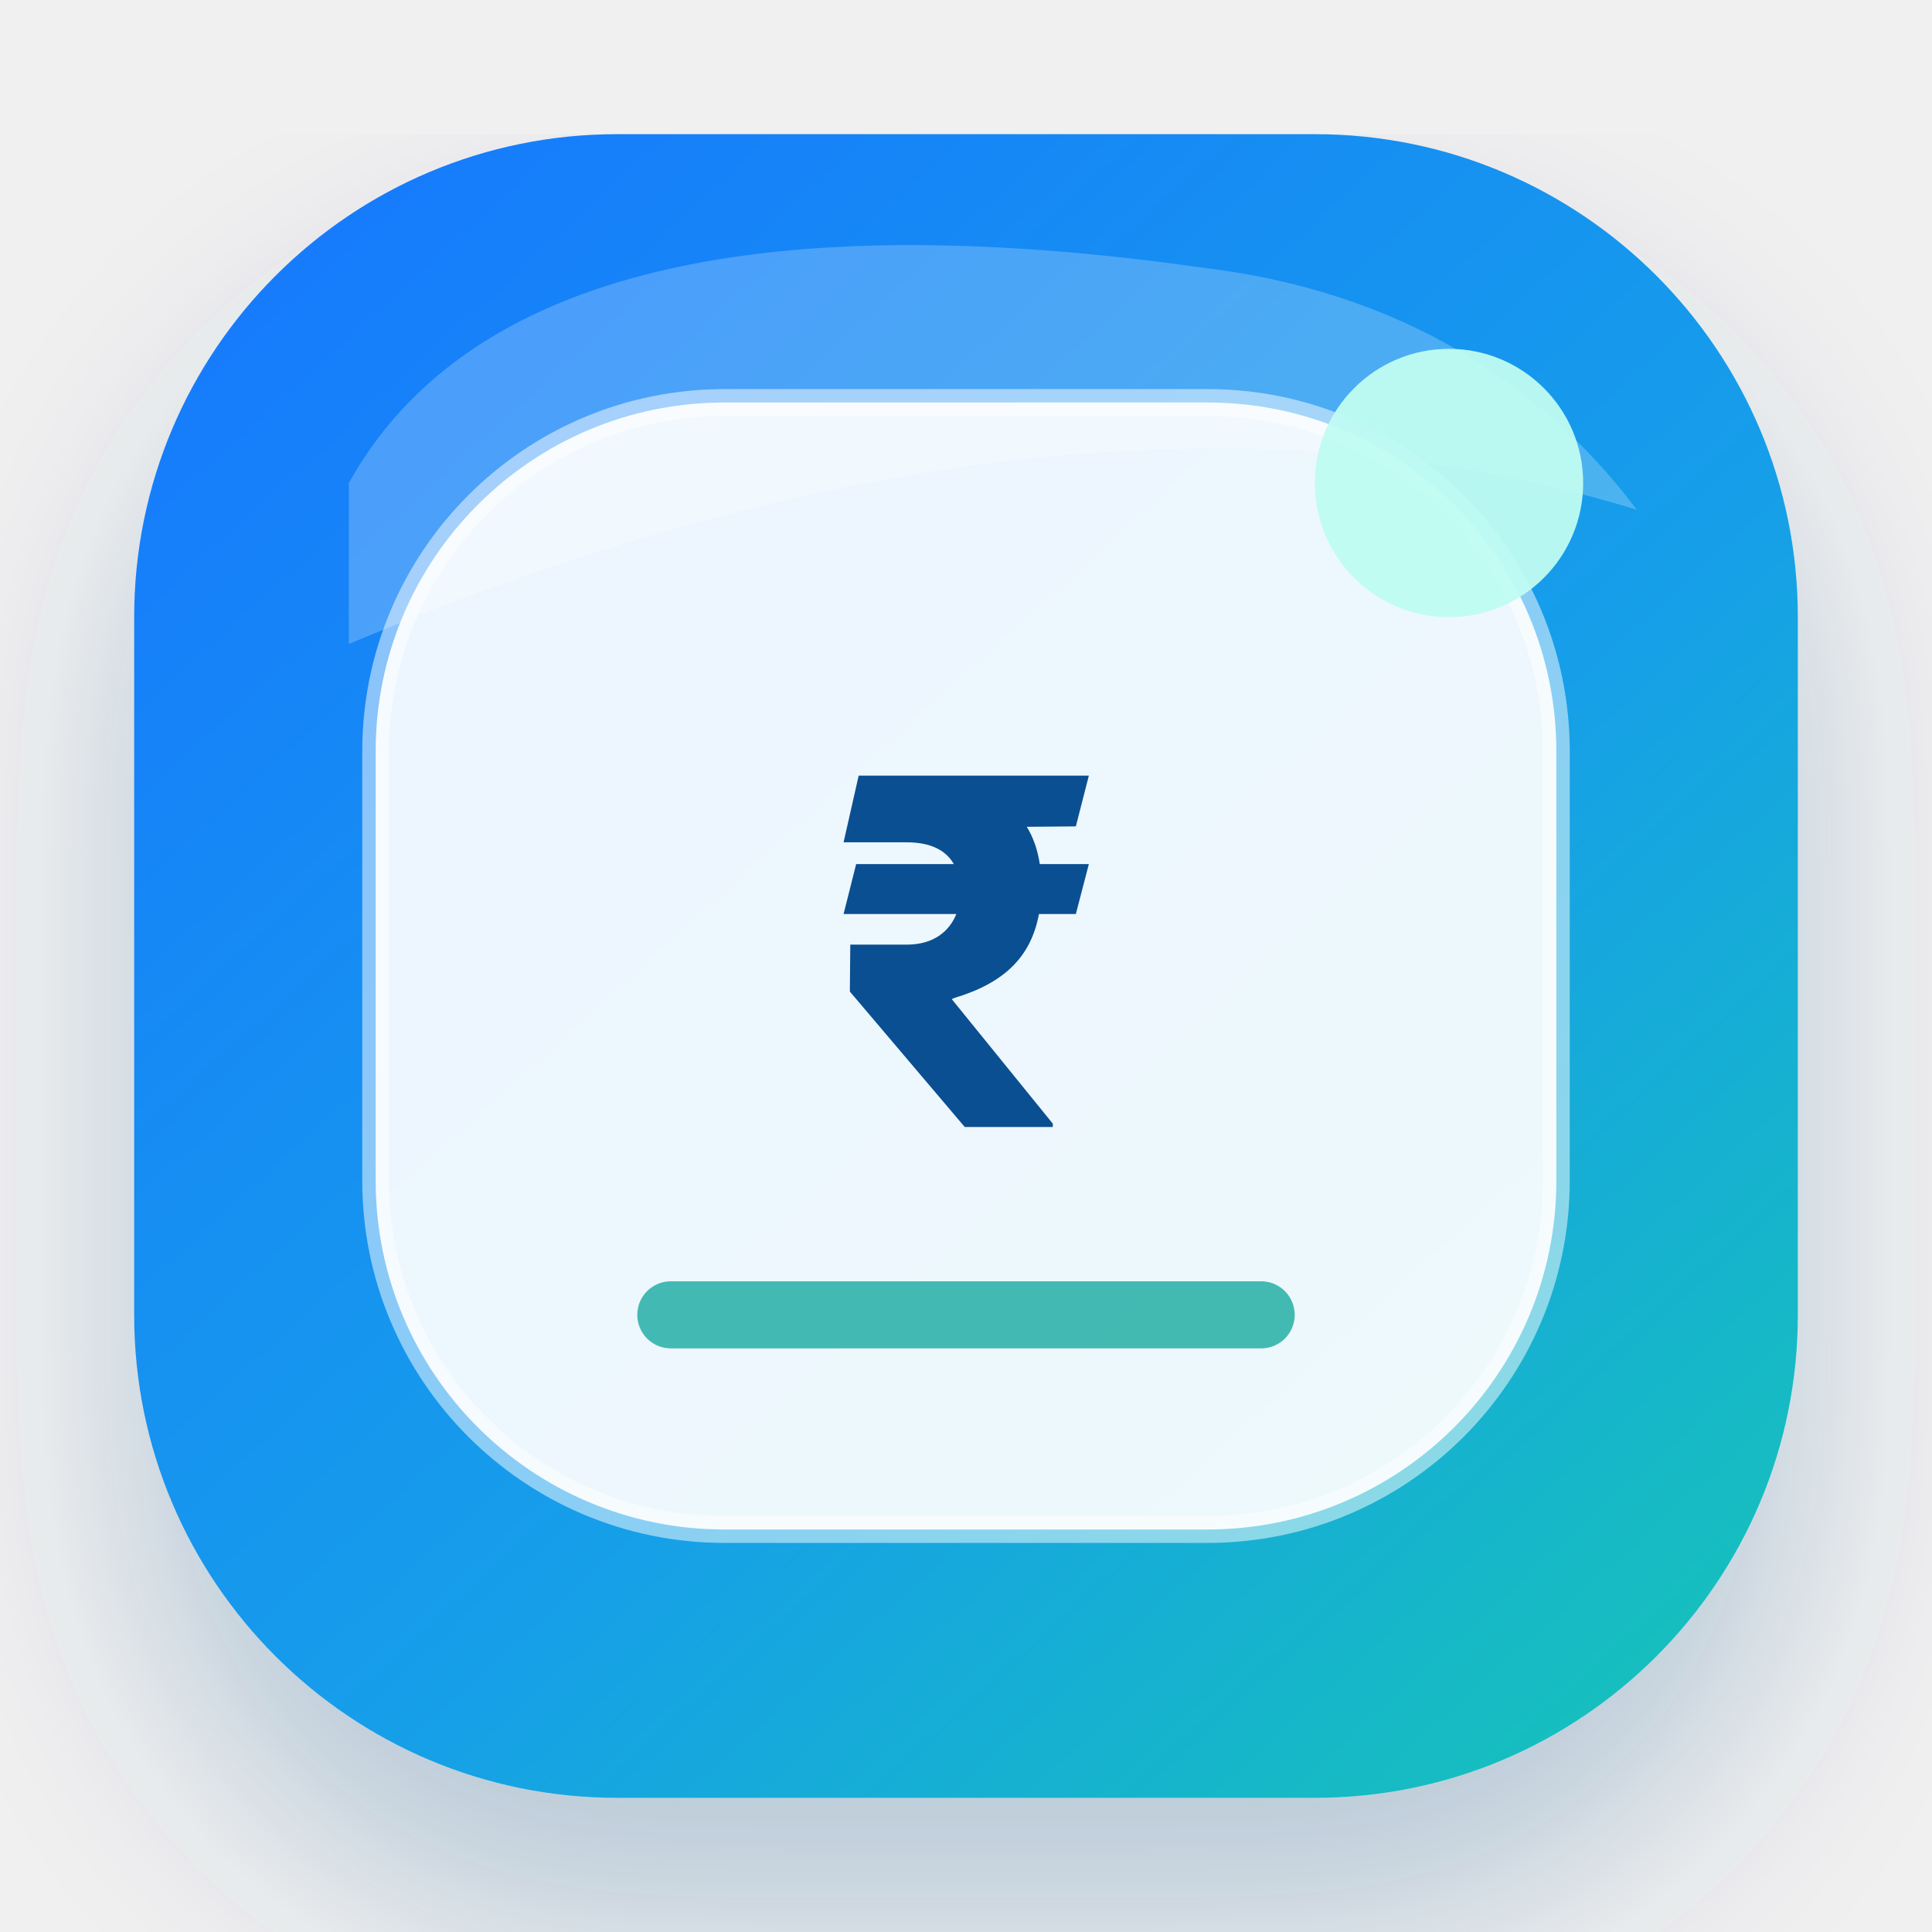
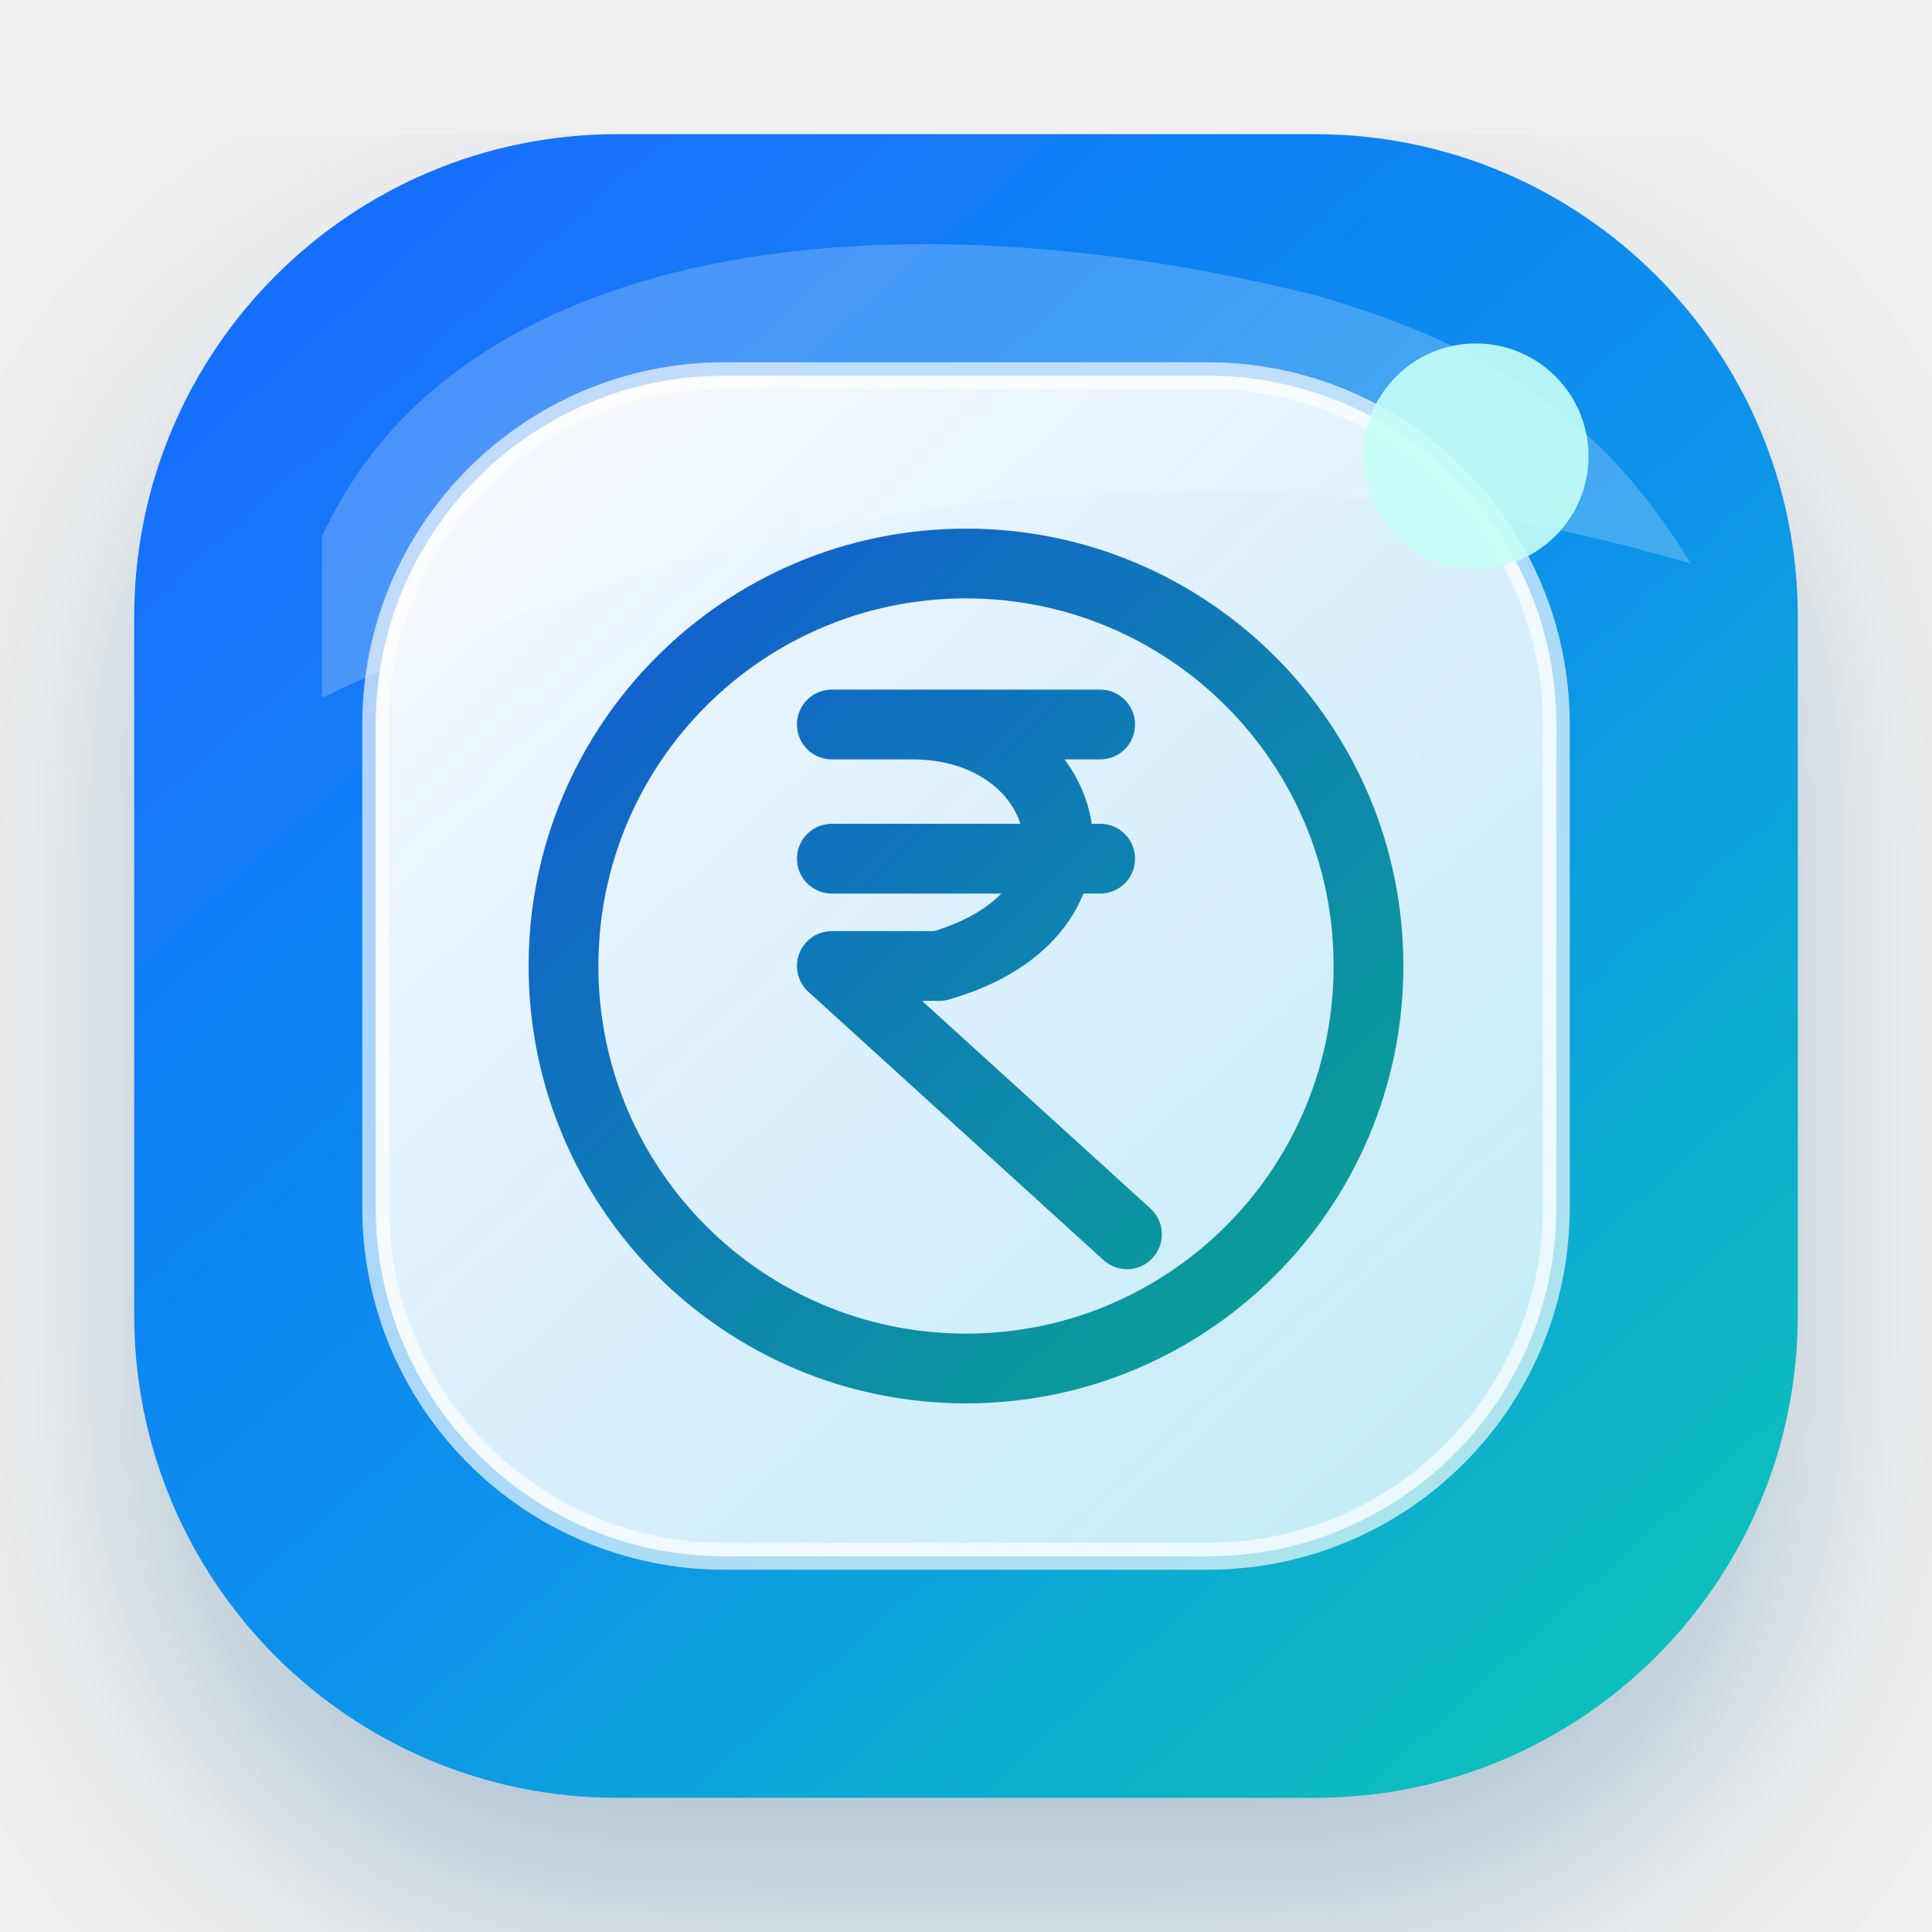
<svg xmlns="http://www.w3.org/2000/svg" viewBox="0 0 72 72" role="img" aria-label="Finance">
  <defs>
-     <linearGradient id="g" x1="7" y1="4" x2="66" y2="69" gradientUnits="userSpaceOnUse">
-       <stop stop-color="#1976ff" />
-       <stop offset=".56" stop-color="#159eea" />
+     <linearGradient id="bg" x1="8" y1="5" x2="64" y2="67" gradientUnits="userSpaceOnUse">
+       <stop stop-color="#1769ff" />
+       <stop offset=".55" stop-color="#0b93eb" />
      <stop offset="1" stop-color="#12c7b3" />
    </linearGradient>
-     <linearGradient id="glass" x1="16" y1="12" x2="58" y2="61">
-       <stop stop-color="#fff" stop-opacity=".92" />
-       <stop offset="1" stop-color="#eaf8ff" stop-opacity=".74" />
+     <linearGradient id="glass" x1="17" y1="15" x2="57" y2="58" gradientUnits="userSpaceOnUse">
+       <stop stop-color="#ffffff" stop-opacity=".96" />
+       <stop offset="1" stop-color="#e8f8ff" stop-opacity=".82" />
    </linearGradient>
-     <filter id="s" x="-30%" y="-30%" width="160%" height="170%">
-       <feDropShadow dx="0" dy="5" stdDeviation="4" flood-color="#0b4d8a" flood-opacity=".23" />
+     <linearGradient id="ink" x1="23" y1="23" x2="50" y2="51" gradientUnits="userSpaceOnUse">
+       <stop stop-color="#125fce" />
+       <stop offset="1" stop-color="#0aa493" />
+     </linearGradient>
+     <filter id="ds" x="-30%" y="-30%" width="160%" height="175%">
+       <feDropShadow dx="0" dy="5" stdDeviation="4" flood-color="#0c4d84" flood-opacity=".25" />
    </filter>
  </defs>
-   <rect x="5" y="5" width="62" height="62" rx="18" fill="url(#g)" filter="url(#s)" />
-   <path d="M13 18C18 9 31 8 45 10c8 1 13 5 16 9-13-4-29-3-48 5z" fill="#fff" opacity=".23" />
-   <rect x="14" y="15" width="44" height="42" rx="13" fill="url(#glass)" stroke="#fff" stroke-opacity=".5" />
-   <circle cx="54" cy="18" r="5" fill="#bffcf2" opacity=".95" />
-   <text x="36" y="42" text-anchor="middle" font-family="Inter,Segoe UI,Arial,sans-serif" font-size="18" font-weight="800" fill="#0a4f91">₹</text>
-   <path d="M25 49h22" stroke="#12a99d" stroke-width="2.5" stroke-linecap="round" opacity=".78" />
+   <rect x="5" y="5" width="62" height="62" rx="18" fill="url(#bg)" filter="url(#ds)" />
+   <path d="M12 20C17 9 33 7 49 11c7 2 11 5 14 10-17-5-34-3-51 5z" fill="#fff" opacity=".22" />
+   <rect x="14" y="14" width="44" height="44" rx="13" fill="url(#glass)" stroke="#fff" stroke-opacity=".66" />
+   <circle cx="55" cy="17" r="4.2" fill="#c7fff7" opacity=".9" />
+   <g fill="none" stroke="url(#ink)" stroke-width="2.6" stroke-linecap="round" stroke-linejoin="round">
+     <circle cx="36" cy="36" r="15" />
+     <path d="M31 27h10M31 32h10M34 27c6 0 8 7 1 9h-4l11 10" />
+   </g>
</svg>
